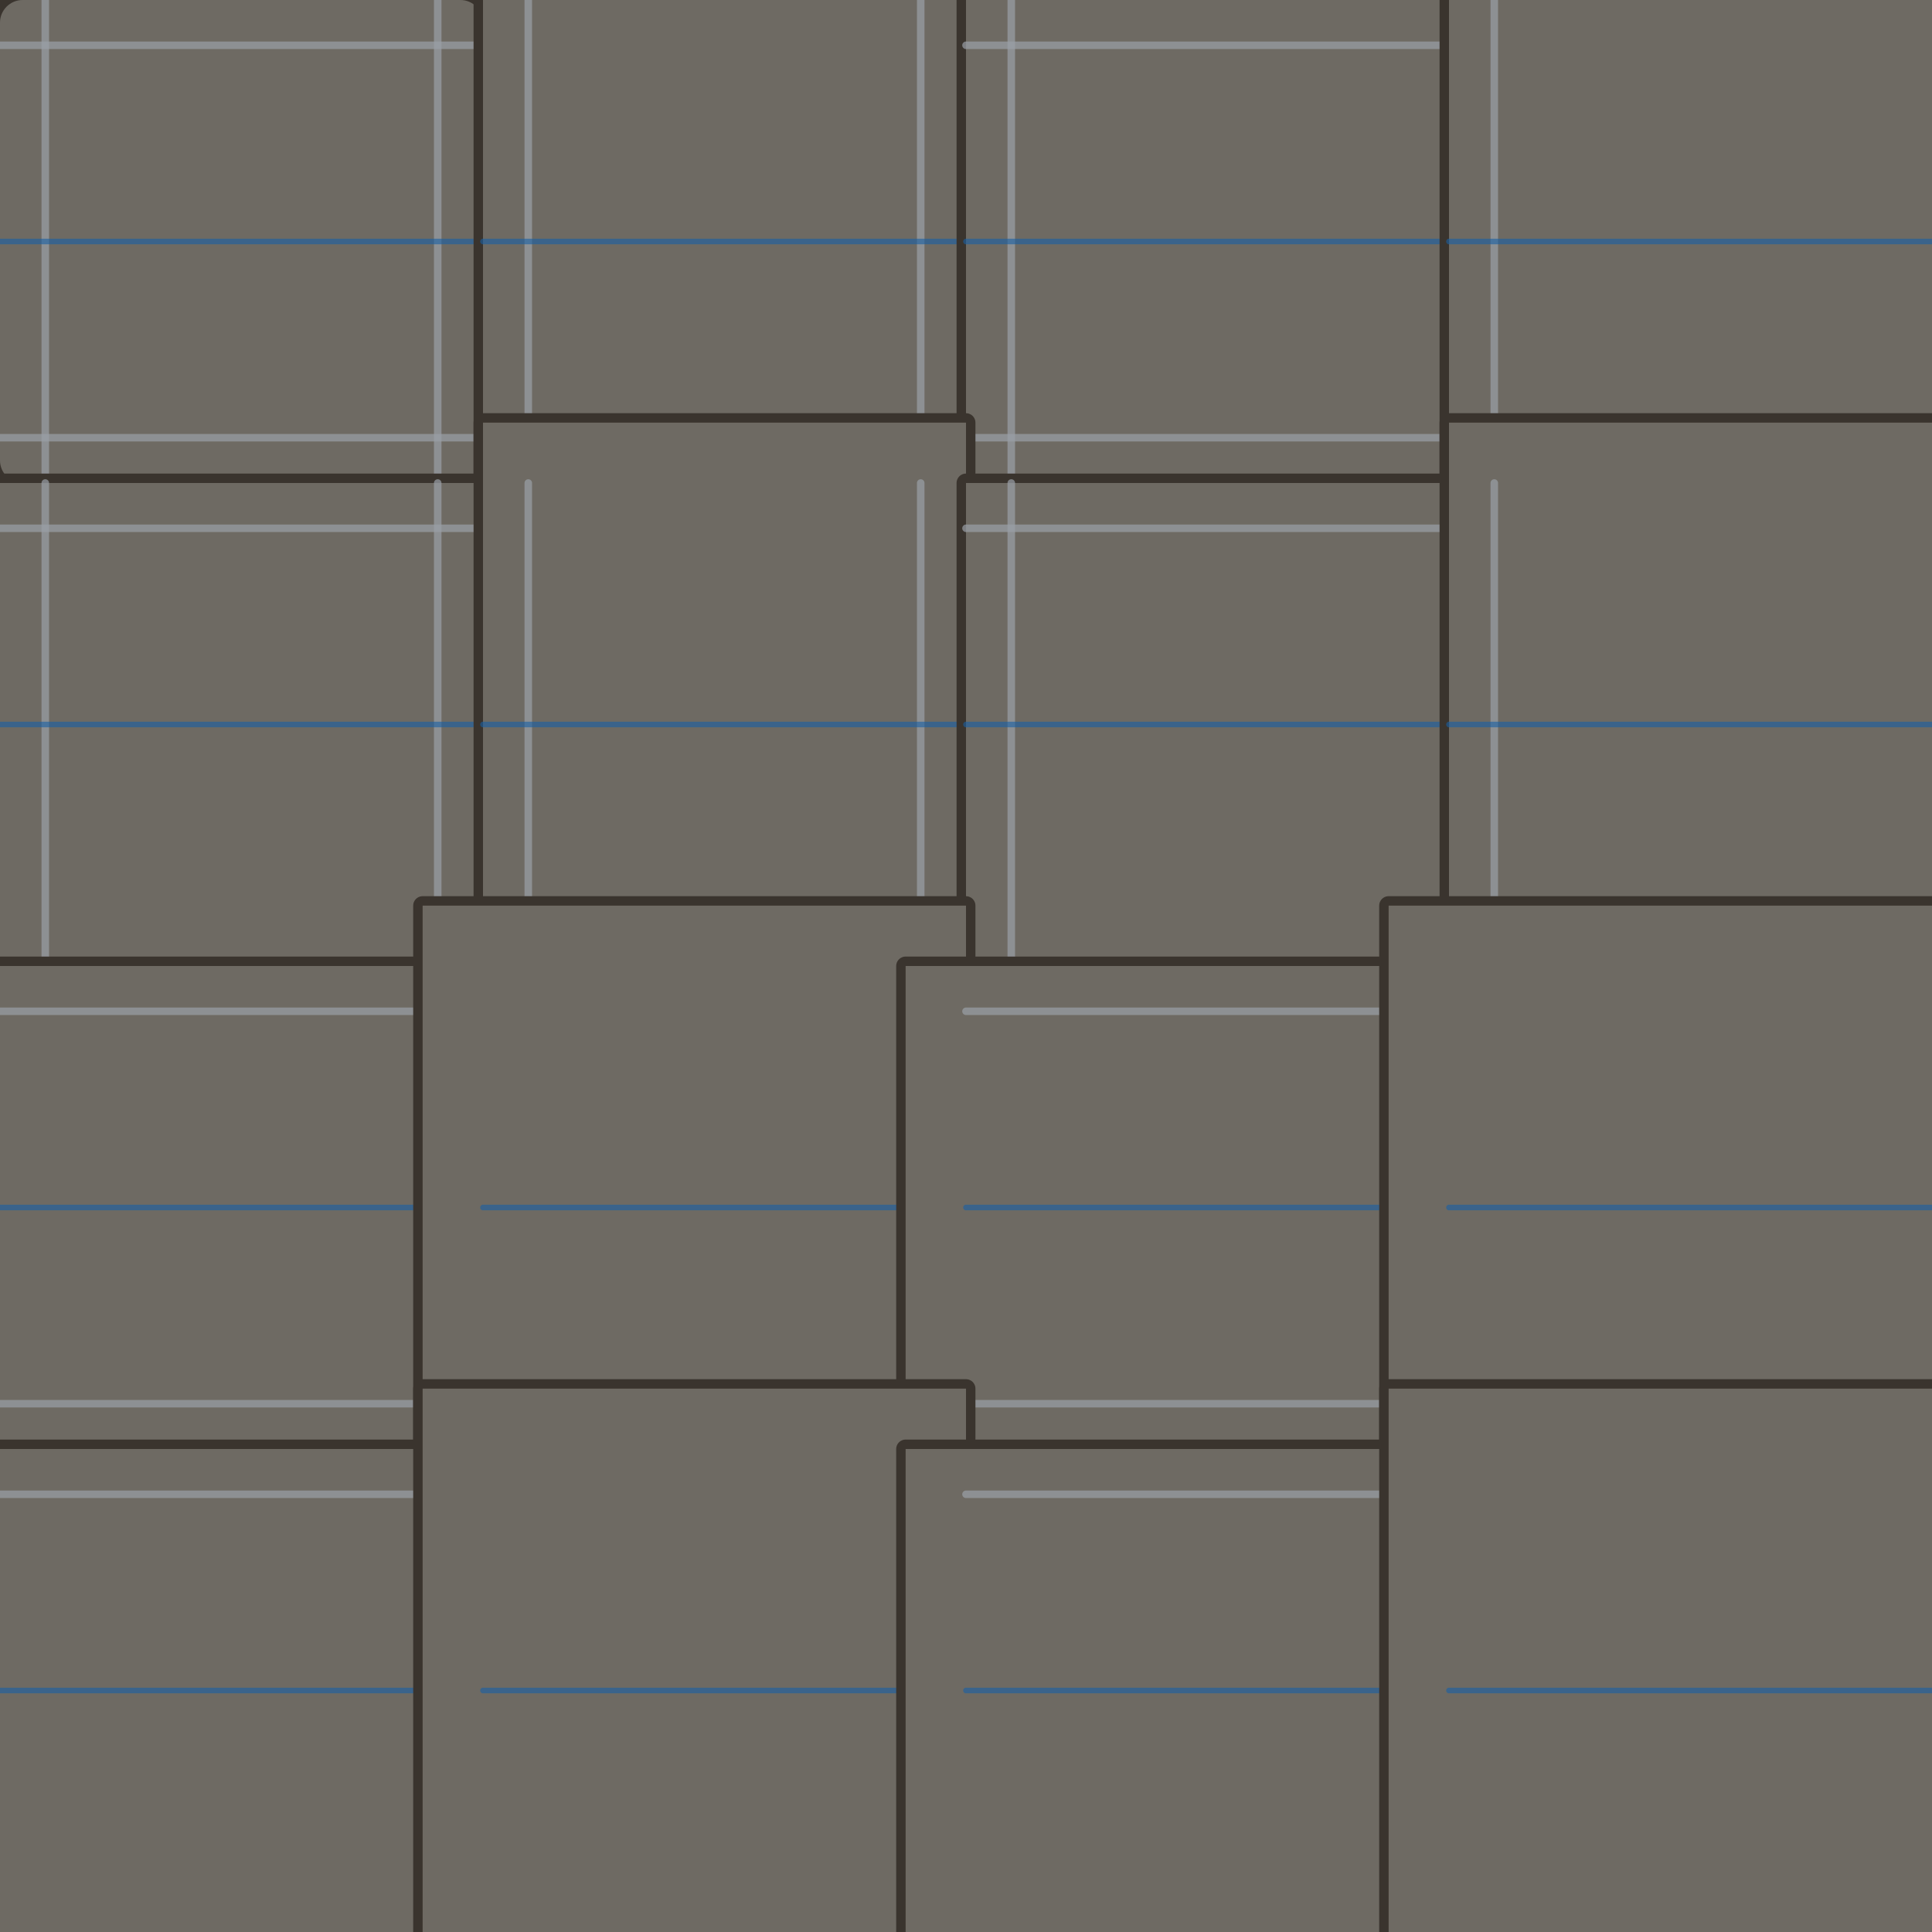
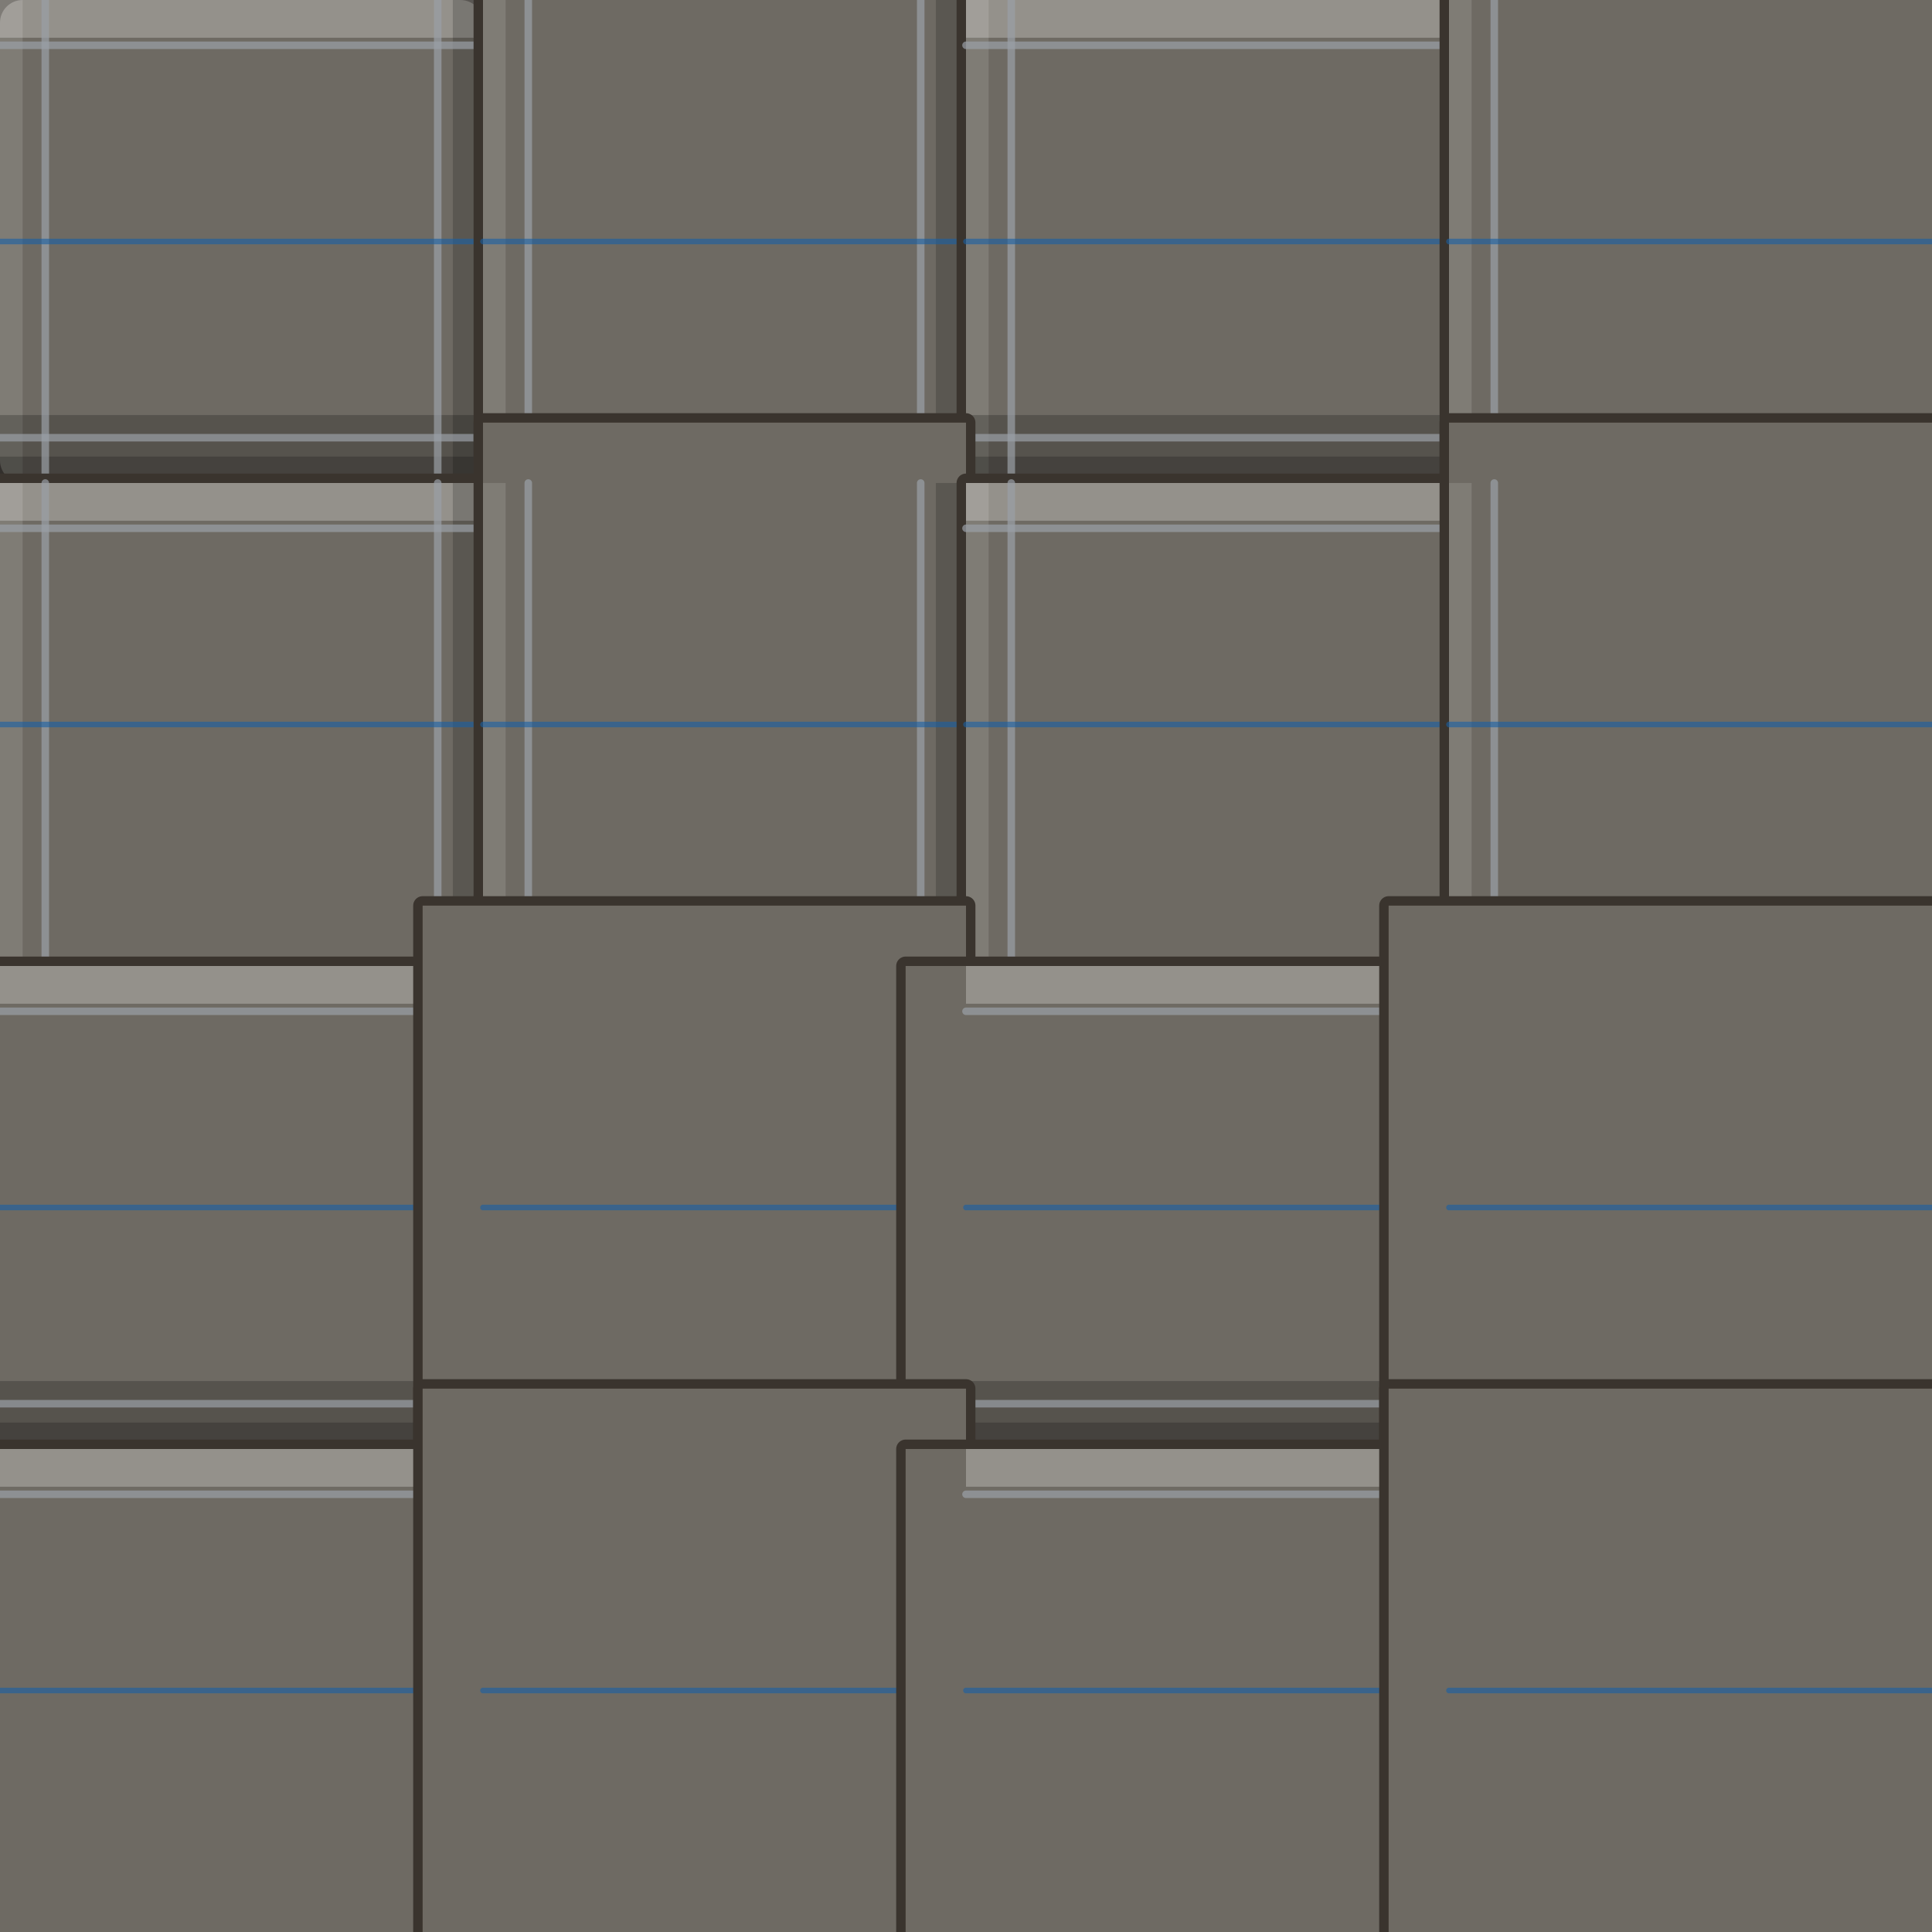
<svg xmlns="http://www.w3.org/2000/svg" viewBox="0 0 512 512" width="512" height="512">
  <g transform="translate(0 0)">
    <path d="M 6 0 h 116 a 6 6 0 0 1 6 6 v 116 a 6 6 0 0 1 -6 6 h -116 a 6 6 0 0 1 -6 -6 v -116 a 6 6 0 0 1 6 -6 Z" fill="#3A342E" stroke="#3A342E" stroke-width="5" stroke-linejoin="round" stroke-linecap="round" />
    <path d="M 6 0 h 116 a 6 6 0 0 1 6 6 v 116 a 6 6 0 0 1 -6 6 h -116 a 6 6 0 0 1 -6 -6 v -116 a 6 6 0 0 1 6 -6 Z" fill="#6E6A63" />
+     <path d="M 0 0 h 128 a 0 0 0 0 1 0 0 v 10 a 0 0 0 0 1 0 0 h -128 a 0 0 0 0 1 0 0 v -10 a 0 0 0 0 1 0 0 Z" fill="#FFFFFF" opacity="0.26" />
+     <path d="M 0 0 h 6 a 0 0 0 0 1 0 0 v 128 a 0 0 0 0 1 0 0 h -6 a 0 0 0 0 1 0 0 v -128 a 0 0 0 0 1 0 0 Z" fill="#FFFFFF" opacity="0.12" />
+     <path d="M 120 0 h 8 a 0 0 0 0 1 0 0 v 128 a 0 0 0 0 1 0 0 h -8 a 0 0 0 0 1 0 0 v -128 a 0 0 0 0 1 0 0 Z" fill="#000000" opacity="0.18" />
+     <path d="M 0 110 h 128 a 0 0 0 0 1 0 0 v 18 a 0 0 0 0 1 0 0 h -128 a 0 0 0 0 1 0 0 v -18 a 0 0 0 0 1 0 0 Z" fill="#000000" opacity="0.22" />
+     <path d="M 0 121 h 128 a 0 0 0 0 1 0 0 v 7 a 0 0 0 0 1 0 0 h -128 a 0 0 0 0 1 0 0 v -7 a 0 0 0 0 1 0 0 Z" fill="#000000" opacity="0.2" />
    <path d="M 0 12 L 128 12" fill="none" stroke="#9AA0A6" stroke-width="2" stroke-linecap="round" stroke-linejoin="round" opacity="0.7" />
    <path d="M 0 116 L 128 116" fill="none" stroke="#9AA0A6" stroke-width="2" stroke-linecap="round" stroke-linejoin="round" opacity="0.7" />
    <path d="M 12 0 L 12 128" fill="none" stroke="#9AA0A6" stroke-width="2" stroke-linecap="round" stroke-linejoin="round" opacity="0.7" />
    <path d="M 116 0 L 116 128" fill="none" stroke="#9AA0A6" stroke-width="2" stroke-linecap="round" stroke-linejoin="round" opacity="0.7" />
    <path d="M 0 64 L 128 64" fill="none" stroke="#185FA5" stroke-width="1.5" stroke-linecap="round" stroke-linejoin="round" opacity="0.6" />
  </g>
  <g transform="translate(128 0)">
    <path d="M 0 -16 h 128 a 0 0 0 0 1 0 0 v 144 a 0 0 0 0 1 0 0 h -128 a 0 0 0 0 1 0 0 v -144 a 0 0 0 0 1 0 0 Z" fill="#3A342E" stroke="#3A342E" stroke-width="5" stroke-linejoin="round" stroke-linecap="round" />
    <path d="M 0 -16 h 128 a 0 0 0 0 1 0 0 v 144 a 0 0 0 0 1 0 0 h -128 a 0 0 0 0 1 0 0 v -144 a 0 0 0 0 1 0 0 Z" fill="#6E6A63" />
+     <path d="M 0 0 h 6 a 0 0 0 0 1 0 0 v 128 a 0 0 0 0 1 0 0 h -6 a 0 0 0 0 1 0 0 v -128 a 0 0 0 0 1 0 0 Z" fill="#FFFFFF" opacity="0.12" />
+     <path d="M 120 0 h 8 a 0 0 0 0 1 0 0 v 128 a 0 0 0 0 1 0 0 h -8 a 0 0 0 0 1 0 0 v -128 a 0 0 0 0 1 0 0 Z" fill="#000000" opacity="0.18" />
+     <path d="M 0 110 h 128 a 0 0 0 0 1 0 0 v 18 a 0 0 0 0 1 0 0 h -128 a 0 0 0 0 1 0 0 v -18 a 0 0 0 0 1 0 0 Z" fill="#000000" opacity="0.22" />
+     <path d="M 0 121 h 128 a 0 0 0 0 1 0 0 v 7 a 0 0 0 0 1 0 0 h -128 a 0 0 0 0 1 0 0 v -7 a 0 0 0 0 1 0 0 Z" fill="#000000" opacity="0.2" />
    <path d="M 0 116 L 128 116" fill="none" stroke="#9AA0A6" stroke-width="2" stroke-linecap="round" stroke-linejoin="round" opacity="0.7" />
    <path d="M 12 0 L 12 128" fill="none" stroke="#9AA0A6" stroke-width="2" stroke-linecap="round" stroke-linejoin="round" opacity="0.7" />
    <path d="M 116 0 L 116 128" fill="none" stroke="#9AA0A6" stroke-width="2" stroke-linecap="round" stroke-linejoin="round" opacity="0.7" />
    <path d="M 0 64 L 128 64" fill="none" stroke="#185FA5" stroke-width="1.5" stroke-linecap="round" stroke-linejoin="round" opacity="0.6" />
  </g>
  <g transform="translate(256 0)">
    <path d="M 0 0 h 144 a 0 0 0 0 1 0 0 v 128 a 0 0 0 0 1 0 0 h -144 a 0 0 0 0 1 0 0 v -128 a 0 0 0 0 1 0 0 Z" fill="#3A342E" stroke="#3A342E" stroke-width="5" stroke-linejoin="round" stroke-linecap="round" />
    <path d="M 0 0 h 144 a 0 0 0 0 1 0 0 v 128 a 0 0 0 0 1 0 0 h -144 a 0 0 0 0 1 0 0 v -128 a 0 0 0 0 1 0 0 Z" fill="#6E6A63" />
+     <path d="M 0 0 h 128 a 0 0 0 0 1 0 0 v 10 a 0 0 0 0 1 0 0 h -128 a 0 0 0 0 1 0 0 v -10 a 0 0 0 0 1 0 0 Z" fill="#FFFFFF" opacity="0.26" />
+     <path d="M 0 0 h 6 a 0 0 0 0 1 0 0 v 128 a 0 0 0 0 1 0 0 h -6 a 0 0 0 0 1 0 0 v -128 a 0 0 0 0 1 0 0 Z" fill="#FFFFFF" opacity="0.12" />
+     <path d="M 0 110 h 128 a 0 0 0 0 1 0 0 v 18 a 0 0 0 0 1 0 0 h -128 a 0 0 0 0 1 0 0 v -18 a 0 0 0 0 1 0 0 Z" fill="#000000" opacity="0.22" />
+     <path d="M 0 121 h 128 a 0 0 0 0 1 0 0 v 7 a 0 0 0 0 1 0 0 h -128 a 0 0 0 0 1 0 0 v -7 a 0 0 0 0 1 0 0 Z" fill="#000000" opacity="0.2" />
    <path d="M 0 12 L 128 12" fill="none" stroke="#9AA0A6" stroke-width="2" stroke-linecap="round" stroke-linejoin="round" opacity="0.7" />
    <path d="M 0 116 L 128 116" fill="none" stroke="#9AA0A6" stroke-width="2" stroke-linecap="round" stroke-linejoin="round" opacity="0.7" />
    <path d="M 12 0 L 12 128" fill="none" stroke="#9AA0A6" stroke-width="2" stroke-linecap="round" stroke-linejoin="round" opacity="0.7" />
    <path d="M 0 64 L 128 64" fill="none" stroke="#185FA5" stroke-width="1.5" stroke-linecap="round" stroke-linejoin="round" opacity="0.6" />
  </g>
  <g transform="translate(384 0)">
    <path d="M 0 -16 h 144 a 0 0 0 0 1 0 0 v 144 a 0 0 0 0 1 0 0 h -144 a 0 0 0 0 1 0 0 v -144 a 0 0 0 0 1 0 0 Z" fill="#3A342E" stroke="#3A342E" stroke-width="5" stroke-linejoin="round" stroke-linecap="round" />
    <path d="M 0 -16 h 144 a 0 0 0 0 1 0 0 v 144 a 0 0 0 0 1 0 0 h -144 a 0 0 0 0 1 0 0 v -144 a 0 0 0 0 1 0 0 Z" fill="#6E6A63" />
+     <path d="M 0 0 h 6 a 0 0 0 0 1 0 0 v 128 a 0 0 0 0 1 0 0 h -6 a 0 0 0 0 1 0 0 v -128 a 0 0 0 0 1 0 0 Z" fill="#FFFFFF" opacity="0.12" />
+     <path d="M 0 110 h 128 a 0 0 0 0 1 0 0 v 18 a 0 0 0 0 1 0 0 h -128 a 0 0 0 0 1 0 0 v -18 a 0 0 0 0 1 0 0 Z" fill="#000000" opacity="0.22" />
+     <path d="M 0 121 h 128 a 0 0 0 0 1 0 0 v 7 a 0 0 0 0 1 0 0 h -128 a 0 0 0 0 1 0 0 v -7 a 0 0 0 0 1 0 0 Z" fill="#000000" opacity="0.2" />
    <path d="M 0 116 L 128 116" fill="none" stroke="#9AA0A6" stroke-width="2" stroke-linecap="round" stroke-linejoin="round" opacity="0.7" />
    <path d="M 12 0 L 12 128" fill="none" stroke="#9AA0A6" stroke-width="2" stroke-linecap="round" stroke-linejoin="round" opacity="0.7" />
    <path d="M 0 64 L 128 64" fill="none" stroke="#185FA5" stroke-width="1.5" stroke-linecap="round" stroke-linejoin="round" opacity="0.6" />
  </g>
  <g transform="translate(0 128)">
    <path d="M 0 0 h 128 a 0 0 0 0 1 0 0 v 144 a 0 0 0 0 1 0 0 h -128 a 0 0 0 0 1 0 0 v -144 a 0 0 0 0 1 0 0 Z" fill="#3A342E" stroke="#3A342E" stroke-width="5" stroke-linejoin="round" stroke-linecap="round" />
    <path d="M 0 0 h 128 a 0 0 0 0 1 0 0 v 144 a 0 0 0 0 1 0 0 h -128 a 0 0 0 0 1 0 0 v -144 a 0 0 0 0 1 0 0 Z" fill="#6E6A63" />
+     <path d="M 0 0 h 128 a 0 0 0 0 1 0 0 v 10 a 0 0 0 0 1 0 0 h -128 a 0 0 0 0 1 0 0 v -10 a 0 0 0 0 1 0 0 Z" fill="#FFFFFF" opacity="0.26" />
+     <path d="M 0 0 h 6 a 0 0 0 0 1 0 0 v 128 a 0 0 0 0 1 0 0 h -6 a 0 0 0 0 1 0 0 v -128 a 0 0 0 0 1 0 0 Z" fill="#FFFFFF" opacity="0.12" />
+     <path d="M 120 0 h 8 a 0 0 0 0 1 0 0 v 128 a 0 0 0 0 1 0 0 h -8 a 0 0 0 0 1 0 0 v -128 a 0 0 0 0 1 0 0 Z" fill="#000000" opacity="0.18" />
    <path d="M 0 12 L 128 12" fill="none" stroke="#9AA0A6" stroke-width="2" stroke-linecap="round" stroke-linejoin="round" opacity="0.7" />
    <path d="M 12 0 L 12 128" fill="none" stroke="#9AA0A6" stroke-width="2" stroke-linecap="round" stroke-linejoin="round" opacity="0.7" />
    <path d="M 116 0 L 116 128" fill="none" stroke="#9AA0A6" stroke-width="2" stroke-linecap="round" stroke-linejoin="round" opacity="0.7" />
    <path d="M 0 64 L 128 64" fill="none" stroke="#185FA5" stroke-width="1.5" stroke-linecap="round" stroke-linejoin="round" opacity="0.6" />
  </g>
  <g transform="translate(128 128)">
    <path d="M 0 -16 h 128 a 0 0 0 0 1 0 0 v 160 a 0 0 0 0 1 0 0 h -128 a 0 0 0 0 1 0 0 v -160 a 0 0 0 0 1 0 0 Z" fill="#3A342E" stroke="#3A342E" stroke-width="5" stroke-linejoin="round" stroke-linecap="round" />
    <path d="M 0 -16 h 128 a 0 0 0 0 1 0 0 v 160 a 0 0 0 0 1 0 0 h -128 a 0 0 0 0 1 0 0 v -160 a 0 0 0 0 1 0 0 Z" fill="#6E6A63" />
+     <path d="M 0 0 h 6 a 0 0 0 0 1 0 0 v 128 a 0 0 0 0 1 0 0 h -6 a 0 0 0 0 1 0 0 v -128 a 0 0 0 0 1 0 0 Z" fill="#FFFFFF" opacity="0.12" />
+     <path d="M 120 0 h 8 a 0 0 0 0 1 0 0 v 128 a 0 0 0 0 1 0 0 h -8 a 0 0 0 0 1 0 0 v -128 a 0 0 0 0 1 0 0 Z" fill="#000000" opacity="0.18" />
    <path d="M 12 0 L 12 128" fill="none" stroke="#9AA0A6" stroke-width="2" stroke-linecap="round" stroke-linejoin="round" opacity="0.7" />
    <path d="M 116 0 L 116 128" fill="none" stroke="#9AA0A6" stroke-width="2" stroke-linecap="round" stroke-linejoin="round" opacity="0.7" />
    <path d="M 0 64 L 128 64" fill="none" stroke="#185FA5" stroke-width="1.5" stroke-linecap="round" stroke-linejoin="round" opacity="0.6" />
  </g>
  <g transform="translate(256 128)">
    <path d="M 0 0 h 144 a 0 0 0 0 1 0 0 v 144 a 0 0 0 0 1 0 0 h -144 a 0 0 0 0 1 0 0 v -144 a 0 0 0 0 1 0 0 Z" fill="#3A342E" stroke="#3A342E" stroke-width="5" stroke-linejoin="round" stroke-linecap="round" />
    <path d="M 0 0 h 144 a 0 0 0 0 1 0 0 v 144 a 0 0 0 0 1 0 0 h -144 a 0 0 0 0 1 0 0 v -144 a 0 0 0 0 1 0 0 Z" fill="#6E6A63" />
+     <path d="M 0 0 h 128 a 0 0 0 0 1 0 0 v 10 a 0 0 0 0 1 0 0 h -128 a 0 0 0 0 1 0 0 v -10 a 0 0 0 0 1 0 0 Z" fill="#FFFFFF" opacity="0.26" />
+     <path d="M 0 0 h 6 a 0 0 0 0 1 0 0 v 128 a 0 0 0 0 1 0 0 h -6 a 0 0 0 0 1 0 0 v -128 a 0 0 0 0 1 0 0 Z" fill="#FFFFFF" opacity="0.12" />
    <path d="M 0 12 L 128 12" fill="none" stroke="#9AA0A6" stroke-width="2" stroke-linecap="round" stroke-linejoin="round" opacity="0.7" />
    <path d="M 12 0 L 12 128" fill="none" stroke="#9AA0A6" stroke-width="2" stroke-linecap="round" stroke-linejoin="round" opacity="0.7" />
    <path d="M 0 64 L 128 64" fill="none" stroke="#185FA5" stroke-width="1.5" stroke-linecap="round" stroke-linejoin="round" opacity="0.6" />
  </g>
  <g transform="translate(384 128)">
    <path d="M 0 -16 h 144 a 0 0 0 0 1 0 0 v 160 a 0 0 0 0 1 0 0 h -144 a 0 0 0 0 1 0 0 v -160 a 0 0 0 0 1 0 0 Z" fill="#3A342E" stroke="#3A342E" stroke-width="5" stroke-linejoin="round" stroke-linecap="round" />
    <path d="M 0 -16 h 144 a 0 0 0 0 1 0 0 v 160 a 0 0 0 0 1 0 0 h -144 a 0 0 0 0 1 0 0 v -160 a 0 0 0 0 1 0 0 Z" fill="#6E6A63" />
+     <path d="M 0 0 h 6 a 0 0 0 0 1 0 0 v 128 a 0 0 0 0 1 0 0 h -6 a 0 0 0 0 1 0 0 v -128 a 0 0 0 0 1 0 0 Z" fill="#FFFFFF" opacity="0.12" />
    <path d="M 12 0 L 12 128" fill="none" stroke="#9AA0A6" stroke-width="2" stroke-linecap="round" stroke-linejoin="round" opacity="0.7" />
    <path d="M 0 64 L 128 64" fill="none" stroke="#185FA5" stroke-width="1.5" stroke-linecap="round" stroke-linejoin="round" opacity="0.6" />
  </g>
  <g transform="translate(0 256)">
    <path d="M -16 0 h 144 a 0 0 0 0 1 0 0 v 128 a 0 0 0 0 1 0 0 h -144 a 0 0 0 0 1 0 0 v -128 a 0 0 0 0 1 0 0 Z" fill="#3A342E" stroke="#3A342E" stroke-width="5" stroke-linejoin="round" stroke-linecap="round" />
    <path d="M -16 0 h 144 a 0 0 0 0 1 0 0 v 128 a 0 0 0 0 1 0 0 h -144 a 0 0 0 0 1 0 0 v -128 a 0 0 0 0 1 0 0 Z" fill="#6E6A63" />
+     <path d="M 0 0 h 128 a 0 0 0 0 1 0 0 v 10 a 0 0 0 0 1 0 0 h -128 a 0 0 0 0 1 0 0 v -10 a 0 0 0 0 1 0 0 Z" fill="#FFFFFF" opacity="0.26" />
+     <path d="M 120 0 h 8 a 0 0 0 0 1 0 0 v 128 a 0 0 0 0 1 0 0 h -8 a 0 0 0 0 1 0 0 v -128 a 0 0 0 0 1 0 0 Z" fill="#000000" opacity="0.18" />
+     <path d="M 0 110 h 128 a 0 0 0 0 1 0 0 v 18 a 0 0 0 0 1 0 0 h -128 a 0 0 0 0 1 0 0 v -18 a 0 0 0 0 1 0 0 Z" fill="#000000" opacity="0.22" />
+     <path d="M 0 121 h 128 a 0 0 0 0 1 0 0 v 7 a 0 0 0 0 1 0 0 h -128 a 0 0 0 0 1 0 0 v -7 a 0 0 0 0 1 0 0 Z" fill="#000000" opacity="0.2" />
    <path d="M 0 12 L 128 12" fill="none" stroke="#9AA0A6" stroke-width="2" stroke-linecap="round" stroke-linejoin="round" opacity="0.7" />
    <path d="M 0 116 L 128 116" fill="none" stroke="#9AA0A6" stroke-width="2" stroke-linecap="round" stroke-linejoin="round" opacity="0.7" />
    <path d="M 116 0 L 116 128" fill="none" stroke="#9AA0A6" stroke-width="2" stroke-linecap="round" stroke-linejoin="round" opacity="0.7" />
    <path d="M 0 64 L 128 64" fill="none" stroke="#185FA5" stroke-width="1.5" stroke-linecap="round" stroke-linejoin="round" opacity="0.6" />
  </g>
  <g transform="translate(128 256)">
    <path d="M -16 -16 h 144 a 0 0 0 0 1 0 0 v 144 a 0 0 0 0 1 0 0 h -144 a 0 0 0 0 1 0 0 v -144 a 0 0 0 0 1 0 0 Z" fill="#3A342E" stroke="#3A342E" stroke-width="5" stroke-linejoin="round" stroke-linecap="round" />
    <path d="M -16 -16 h 144 a 0 0 0 0 1 0 0 v 144 a 0 0 0 0 1 0 0 h -144 a 0 0 0 0 1 0 0 v -144 a 0 0 0 0 1 0 0 Z" fill="#6E6A63" />
+     <path d="M 120 0 h 8 a 0 0 0 0 1 0 0 v 128 a 0 0 0 0 1 0 0 h -8 a 0 0 0 0 1 0 0 v -128 a 0 0 0 0 1 0 0 Z" fill="#000000" opacity="0.18" />
+     <path d="M 0 110 h 128 a 0 0 0 0 1 0 0 v 18 a 0 0 0 0 1 0 0 h -128 a 0 0 0 0 1 0 0 v -18 a 0 0 0 0 1 0 0 Z" fill="#000000" opacity="0.22" />
+     <path d="M 0 121 h 128 a 0 0 0 0 1 0 0 v 7 a 0 0 0 0 1 0 0 h -128 a 0 0 0 0 1 0 0 v -7 a 0 0 0 0 1 0 0 Z" fill="#000000" opacity="0.2" />
    <path d="M 0 116 L 128 116" fill="none" stroke="#9AA0A6" stroke-width="2" stroke-linecap="round" stroke-linejoin="round" opacity="0.7" />
    <path d="M 116 0 L 116 128" fill="none" stroke="#9AA0A6" stroke-width="2" stroke-linecap="round" stroke-linejoin="round" opacity="0.7" />
    <path d="M 0 64 L 128 64" fill="none" stroke="#185FA5" stroke-width="1.5" stroke-linecap="round" stroke-linejoin="round" opacity="0.6" />
  </g>
  <g transform="translate(256 256)">
    <path d="M -16 0 h 160 a 0 0 0 0 1 0 0 v 128 a 0 0 0 0 1 0 0 h -160 a 0 0 0 0 1 0 0 v -128 a 0 0 0 0 1 0 0 Z" fill="#3A342E" stroke="#3A342E" stroke-width="5" stroke-linejoin="round" stroke-linecap="round" />
    <path d="M -16 0 h 160 a 0 0 0 0 1 0 0 v 128 a 0 0 0 0 1 0 0 h -160 a 0 0 0 0 1 0 0 v -128 a 0 0 0 0 1 0 0 Z" fill="#6E6A63" />
+     <path d="M 0 0 h 128 a 0 0 0 0 1 0 0 v 10 a 0 0 0 0 1 0 0 h -128 a 0 0 0 0 1 0 0 v -10 a 0 0 0 0 1 0 0 Z" fill="#FFFFFF" opacity="0.26" />
+     <path d="M 0 110 h 128 a 0 0 0 0 1 0 0 v 18 a 0 0 0 0 1 0 0 h -128 a 0 0 0 0 1 0 0 v -18 a 0 0 0 0 1 0 0 Z" fill="#000000" opacity="0.22" />
+     <path d="M 0 121 h 128 a 0 0 0 0 1 0 0 v 7 a 0 0 0 0 1 0 0 h -128 a 0 0 0 0 1 0 0 v -7 a 0 0 0 0 1 0 0 Z" fill="#000000" opacity="0.2" />
    <path d="M 0 12 L 128 12" fill="none" stroke="#9AA0A6" stroke-width="2" stroke-linecap="round" stroke-linejoin="round" opacity="0.7" />
    <path d="M 0 116 L 128 116" fill="none" stroke="#9AA0A6" stroke-width="2" stroke-linecap="round" stroke-linejoin="round" opacity="0.7" />
    <path d="M 0 64 L 128 64" fill="none" stroke="#185FA5" stroke-width="1.5" stroke-linecap="round" stroke-linejoin="round" opacity="0.6" />
  </g>
  <g transform="translate(384 256)">
    <path d="M -16 -16 h 160 a 0 0 0 0 1 0 0 v 144 a 0 0 0 0 1 0 0 h -160 a 0 0 0 0 1 0 0 v -144 a 0 0 0 0 1 0 0 Z" fill="#3A342E" stroke="#3A342E" stroke-width="5" stroke-linejoin="round" stroke-linecap="round" />
    <path d="M -16 -16 h 160 a 0 0 0 0 1 0 0 v 144 a 0 0 0 0 1 0 0 h -160 a 0 0 0 0 1 0 0 v -144 a 0 0 0 0 1 0 0 Z" fill="#6E6A63" />
+     <path d="M 0 110 h 128 a 0 0 0 0 1 0 0 v 18 a 0 0 0 0 1 0 0 h -128 a 0 0 0 0 1 0 0 v -18 a 0 0 0 0 1 0 0 Z" fill="#000000" opacity="0.22" />
+     <path d="M 0 121 h 128 a 0 0 0 0 1 0 0 v 7 a 0 0 0 0 1 0 0 h -128 a 0 0 0 0 1 0 0 v -7 a 0 0 0 0 1 0 0 Z" fill="#000000" opacity="0.2" />
    <path d="M 0 116 L 128 116" fill="none" stroke="#9AA0A6" stroke-width="2" stroke-linecap="round" stroke-linejoin="round" opacity="0.7" />
    <path d="M 0 64 L 128 64" fill="none" stroke="#185FA5" stroke-width="1.5" stroke-linecap="round" stroke-linejoin="round" opacity="0.6" />
  </g>
  <g transform="translate(0 384)">
    <path d="M -16 0 h 144 a 0 0 0 0 1 0 0 v 144 a 0 0 0 0 1 0 0 h -144 a 0 0 0 0 1 0 0 v -144 a 0 0 0 0 1 0 0 Z" fill="#3A342E" stroke="#3A342E" stroke-width="5" stroke-linejoin="round" stroke-linecap="round" />
    <path d="M -16 0 h 144 a 0 0 0 0 1 0 0 v 144 a 0 0 0 0 1 0 0 h -144 a 0 0 0 0 1 0 0 v -144 a 0 0 0 0 1 0 0 Z" fill="#6E6A63" />
+     <path d="M 0 0 h 128 a 0 0 0 0 1 0 0 v 10 a 0 0 0 0 1 0 0 h -128 a 0 0 0 0 1 0 0 v -10 a 0 0 0 0 1 0 0 Z" fill="#FFFFFF" opacity="0.26" />
+     <path d="M 120 0 h 8 a 0 0 0 0 1 0 0 v 128 a 0 0 0 0 1 0 0 h -8 a 0 0 0 0 1 0 0 v -128 a 0 0 0 0 1 0 0 Z" fill="#000000" opacity="0.18" />
    <path d="M 0 12 L 128 12" fill="none" stroke="#9AA0A6" stroke-width="2" stroke-linecap="round" stroke-linejoin="round" opacity="0.7" />
    <path d="M 116 0 L 116 128" fill="none" stroke="#9AA0A6" stroke-width="2" stroke-linecap="round" stroke-linejoin="round" opacity="0.7" />
    <path d="M 0 64 L 128 64" fill="none" stroke="#185FA5" stroke-width="1.5" stroke-linecap="round" stroke-linejoin="round" opacity="0.6" />
  </g>
  <g transform="translate(128 384)">
    <path d="M -16 -16 h 144 a 0 0 0 0 1 0 0 v 160 a 0 0 0 0 1 0 0 h -144 a 0 0 0 0 1 0 0 v -160 a 0 0 0 0 1 0 0 Z" fill="#3A342E" stroke="#3A342E" stroke-width="5" stroke-linejoin="round" stroke-linecap="round" />
    <path d="M -16 -16 h 144 a 0 0 0 0 1 0 0 v 160 a 0 0 0 0 1 0 0 h -144 a 0 0 0 0 1 0 0 v -160 a 0 0 0 0 1 0 0 Z" fill="#6E6A63" />
+     <path d="M 120 0 h 8 a 0 0 0 0 1 0 0 v 128 a 0 0 0 0 1 0 0 h -8 a 0 0 0 0 1 0 0 v -128 a 0 0 0 0 1 0 0 Z" fill="#000000" opacity="0.18" />
    <path d="M 116 0 L 116 128" fill="none" stroke="#9AA0A6" stroke-width="2" stroke-linecap="round" stroke-linejoin="round" opacity="0.7" />
    <path d="M 0 64 L 128 64" fill="none" stroke="#185FA5" stroke-width="1.5" stroke-linecap="round" stroke-linejoin="round" opacity="0.6" />
  </g>
  <g transform="translate(256 384)">
    <path d="M -16 0 h 160 a 0 0 0 0 1 0 0 v 144 a 0 0 0 0 1 0 0 h -160 a 0 0 0 0 1 0 0 v -144 a 0 0 0 0 1 0 0 Z" fill="#3A342E" stroke="#3A342E" stroke-width="5" stroke-linejoin="round" stroke-linecap="round" />
    <path d="M -16 0 h 160 a 0 0 0 0 1 0 0 v 144 a 0 0 0 0 1 0 0 h -160 a 0 0 0 0 1 0 0 v -144 a 0 0 0 0 1 0 0 Z" fill="#6E6A63" />
+     <path d="M 0 0 h 128 a 0 0 0 0 1 0 0 v 10 a 0 0 0 0 1 0 0 h -128 a 0 0 0 0 1 0 0 v -10 a 0 0 0 0 1 0 0 Z" fill="#FFFFFF" opacity="0.26" />
    <path d="M 0 12 L 128 12" fill="none" stroke="#9AA0A6" stroke-width="2" stroke-linecap="round" stroke-linejoin="round" opacity="0.7" />
    <path d="M 0 64 L 128 64" fill="none" stroke="#185FA5" stroke-width="1.5" stroke-linecap="round" stroke-linejoin="round" opacity="0.6" />
  </g>
  <g transform="translate(384 384)">
    <path d="M -16 -16 h 160 a 0 0 0 0 1 0 0 v 160 a 0 0 0 0 1 0 0 h -160 a 0 0 0 0 1 0 0 v -160 a 0 0 0 0 1 0 0 Z" fill="#3A342E" stroke="#3A342E" stroke-width="5" stroke-linejoin="round" stroke-linecap="round" />
    <path d="M -16 -16 h 160 a 0 0 0 0 1 0 0 v 160 a 0 0 0 0 1 0 0 h -160 a 0 0 0 0 1 0 0 v -160 a 0 0 0 0 1 0 0 Z" fill="#6E6A63" />
    <path d="M 0 64 L 128 64" fill="none" stroke="#185FA5" stroke-width="1.5" stroke-linecap="round" stroke-linejoin="round" opacity="0.6" />
  </g>
</svg>
